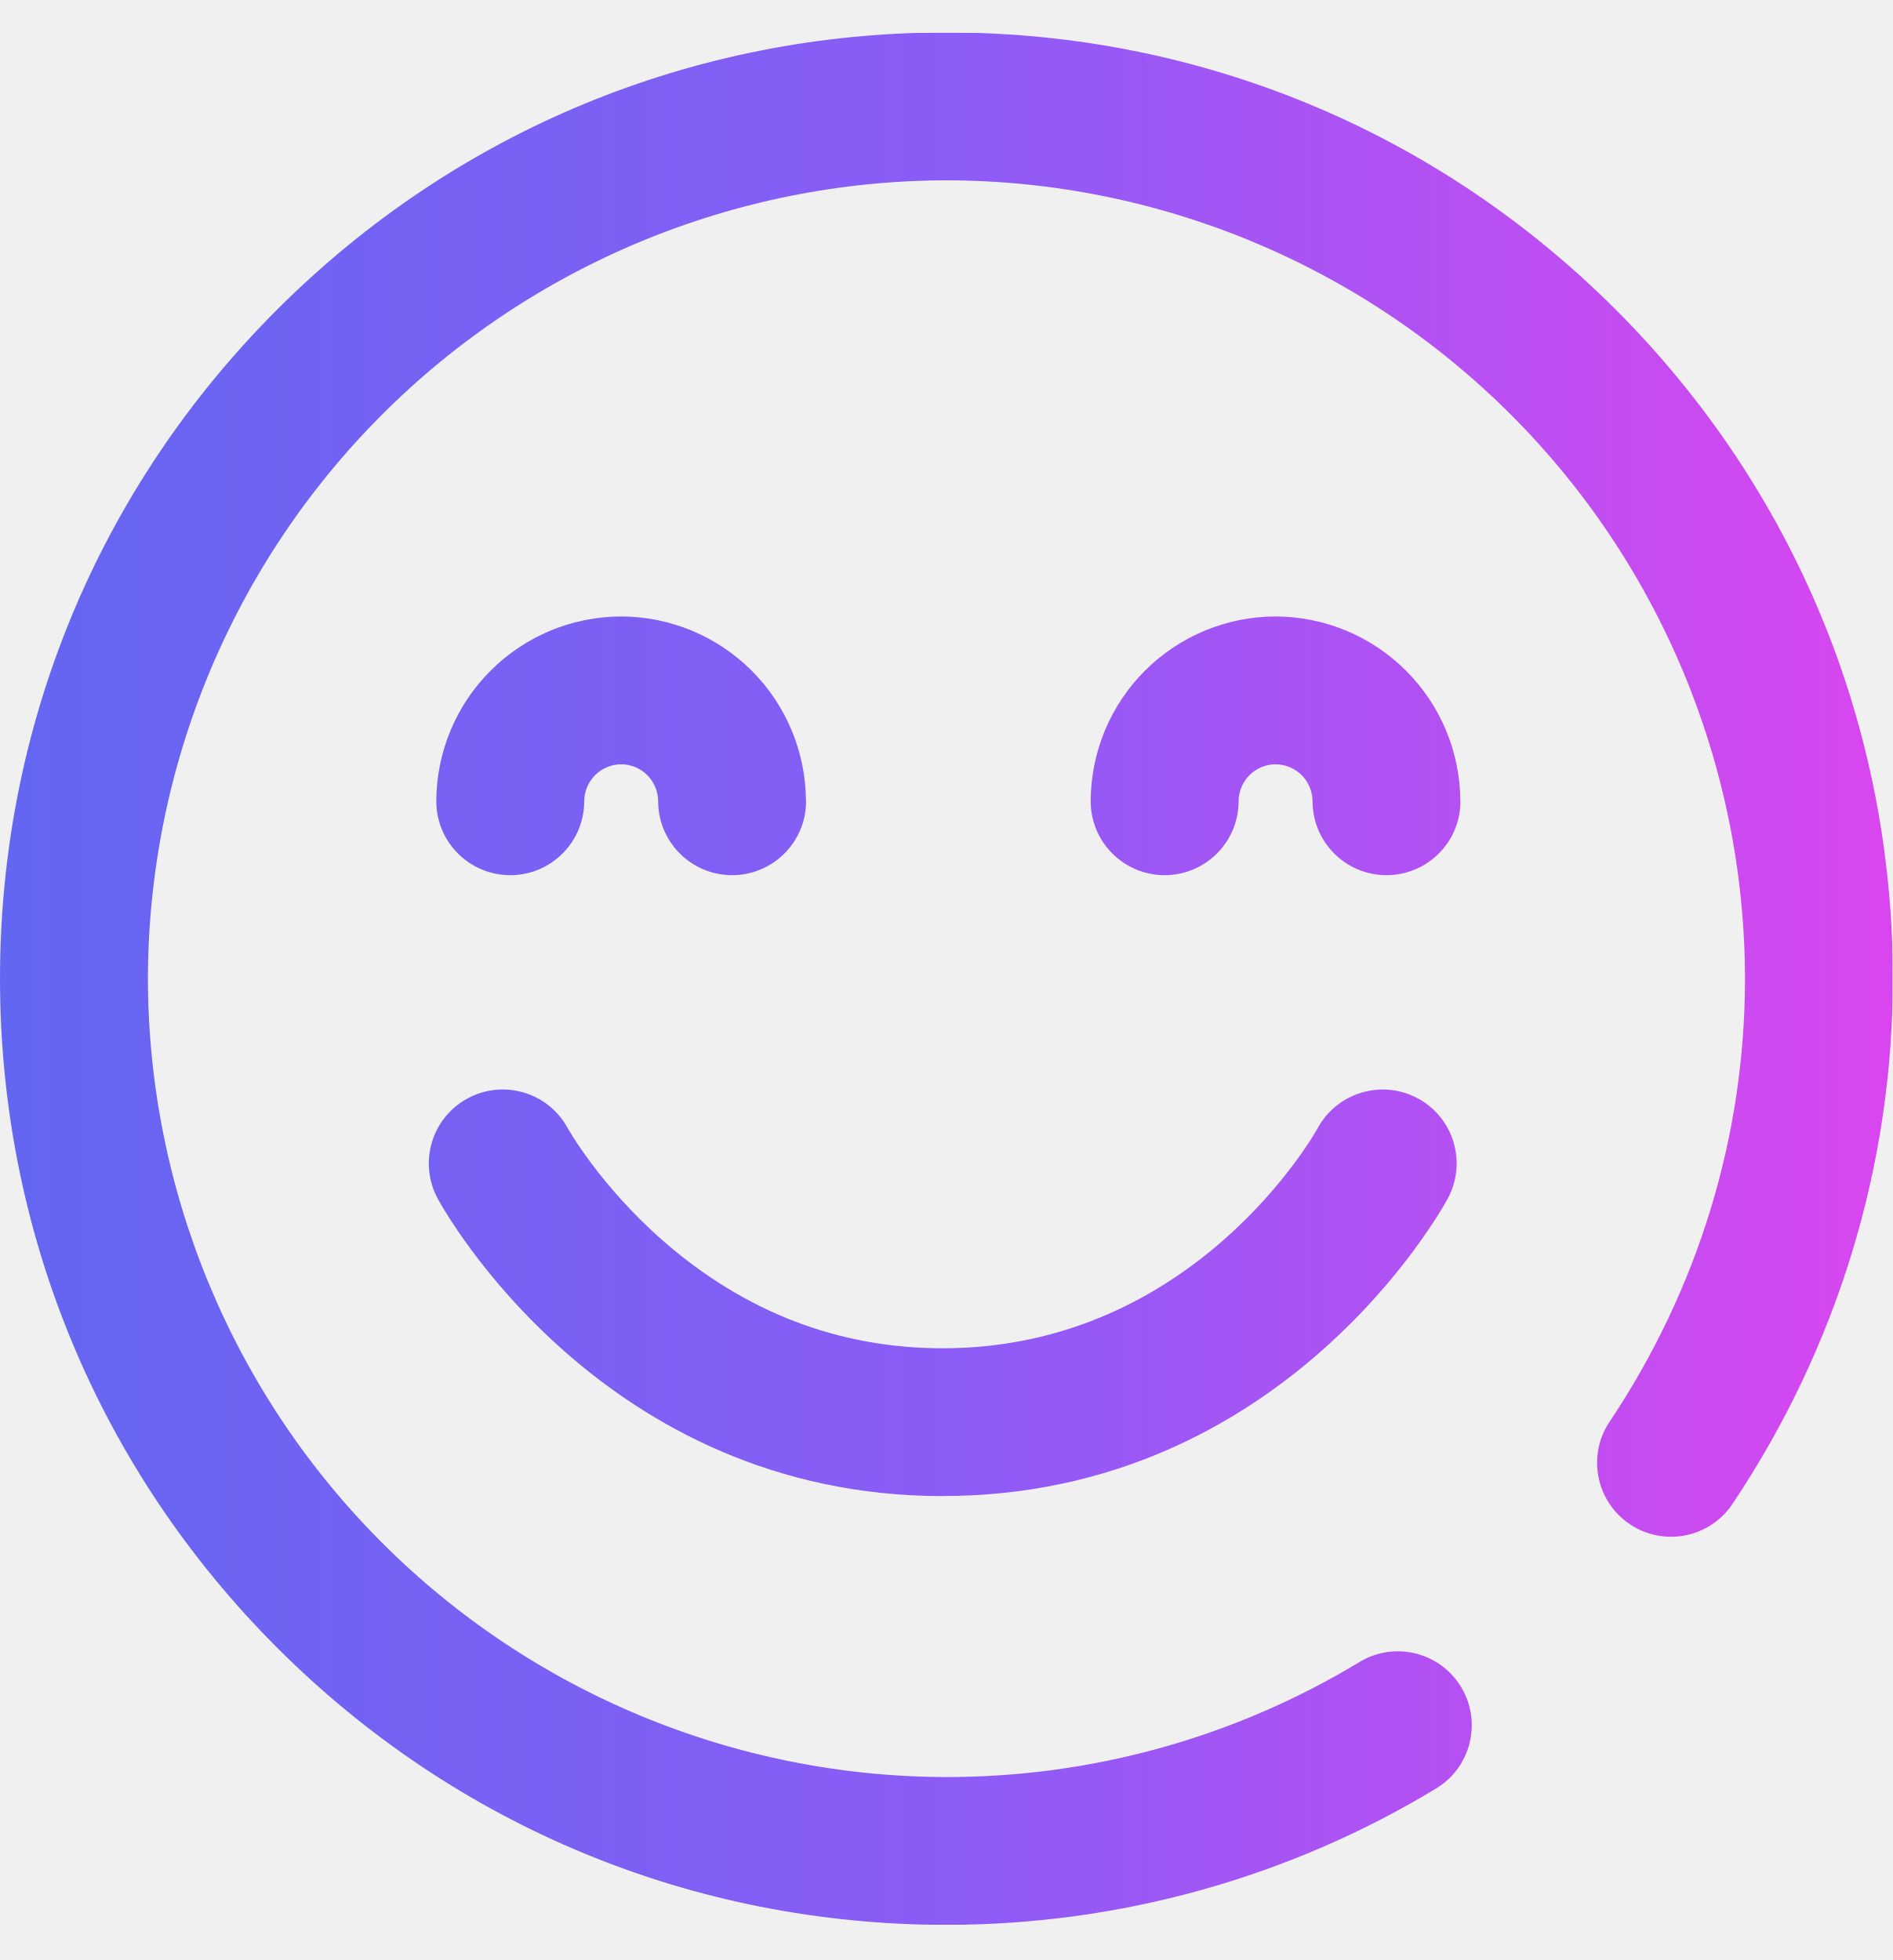
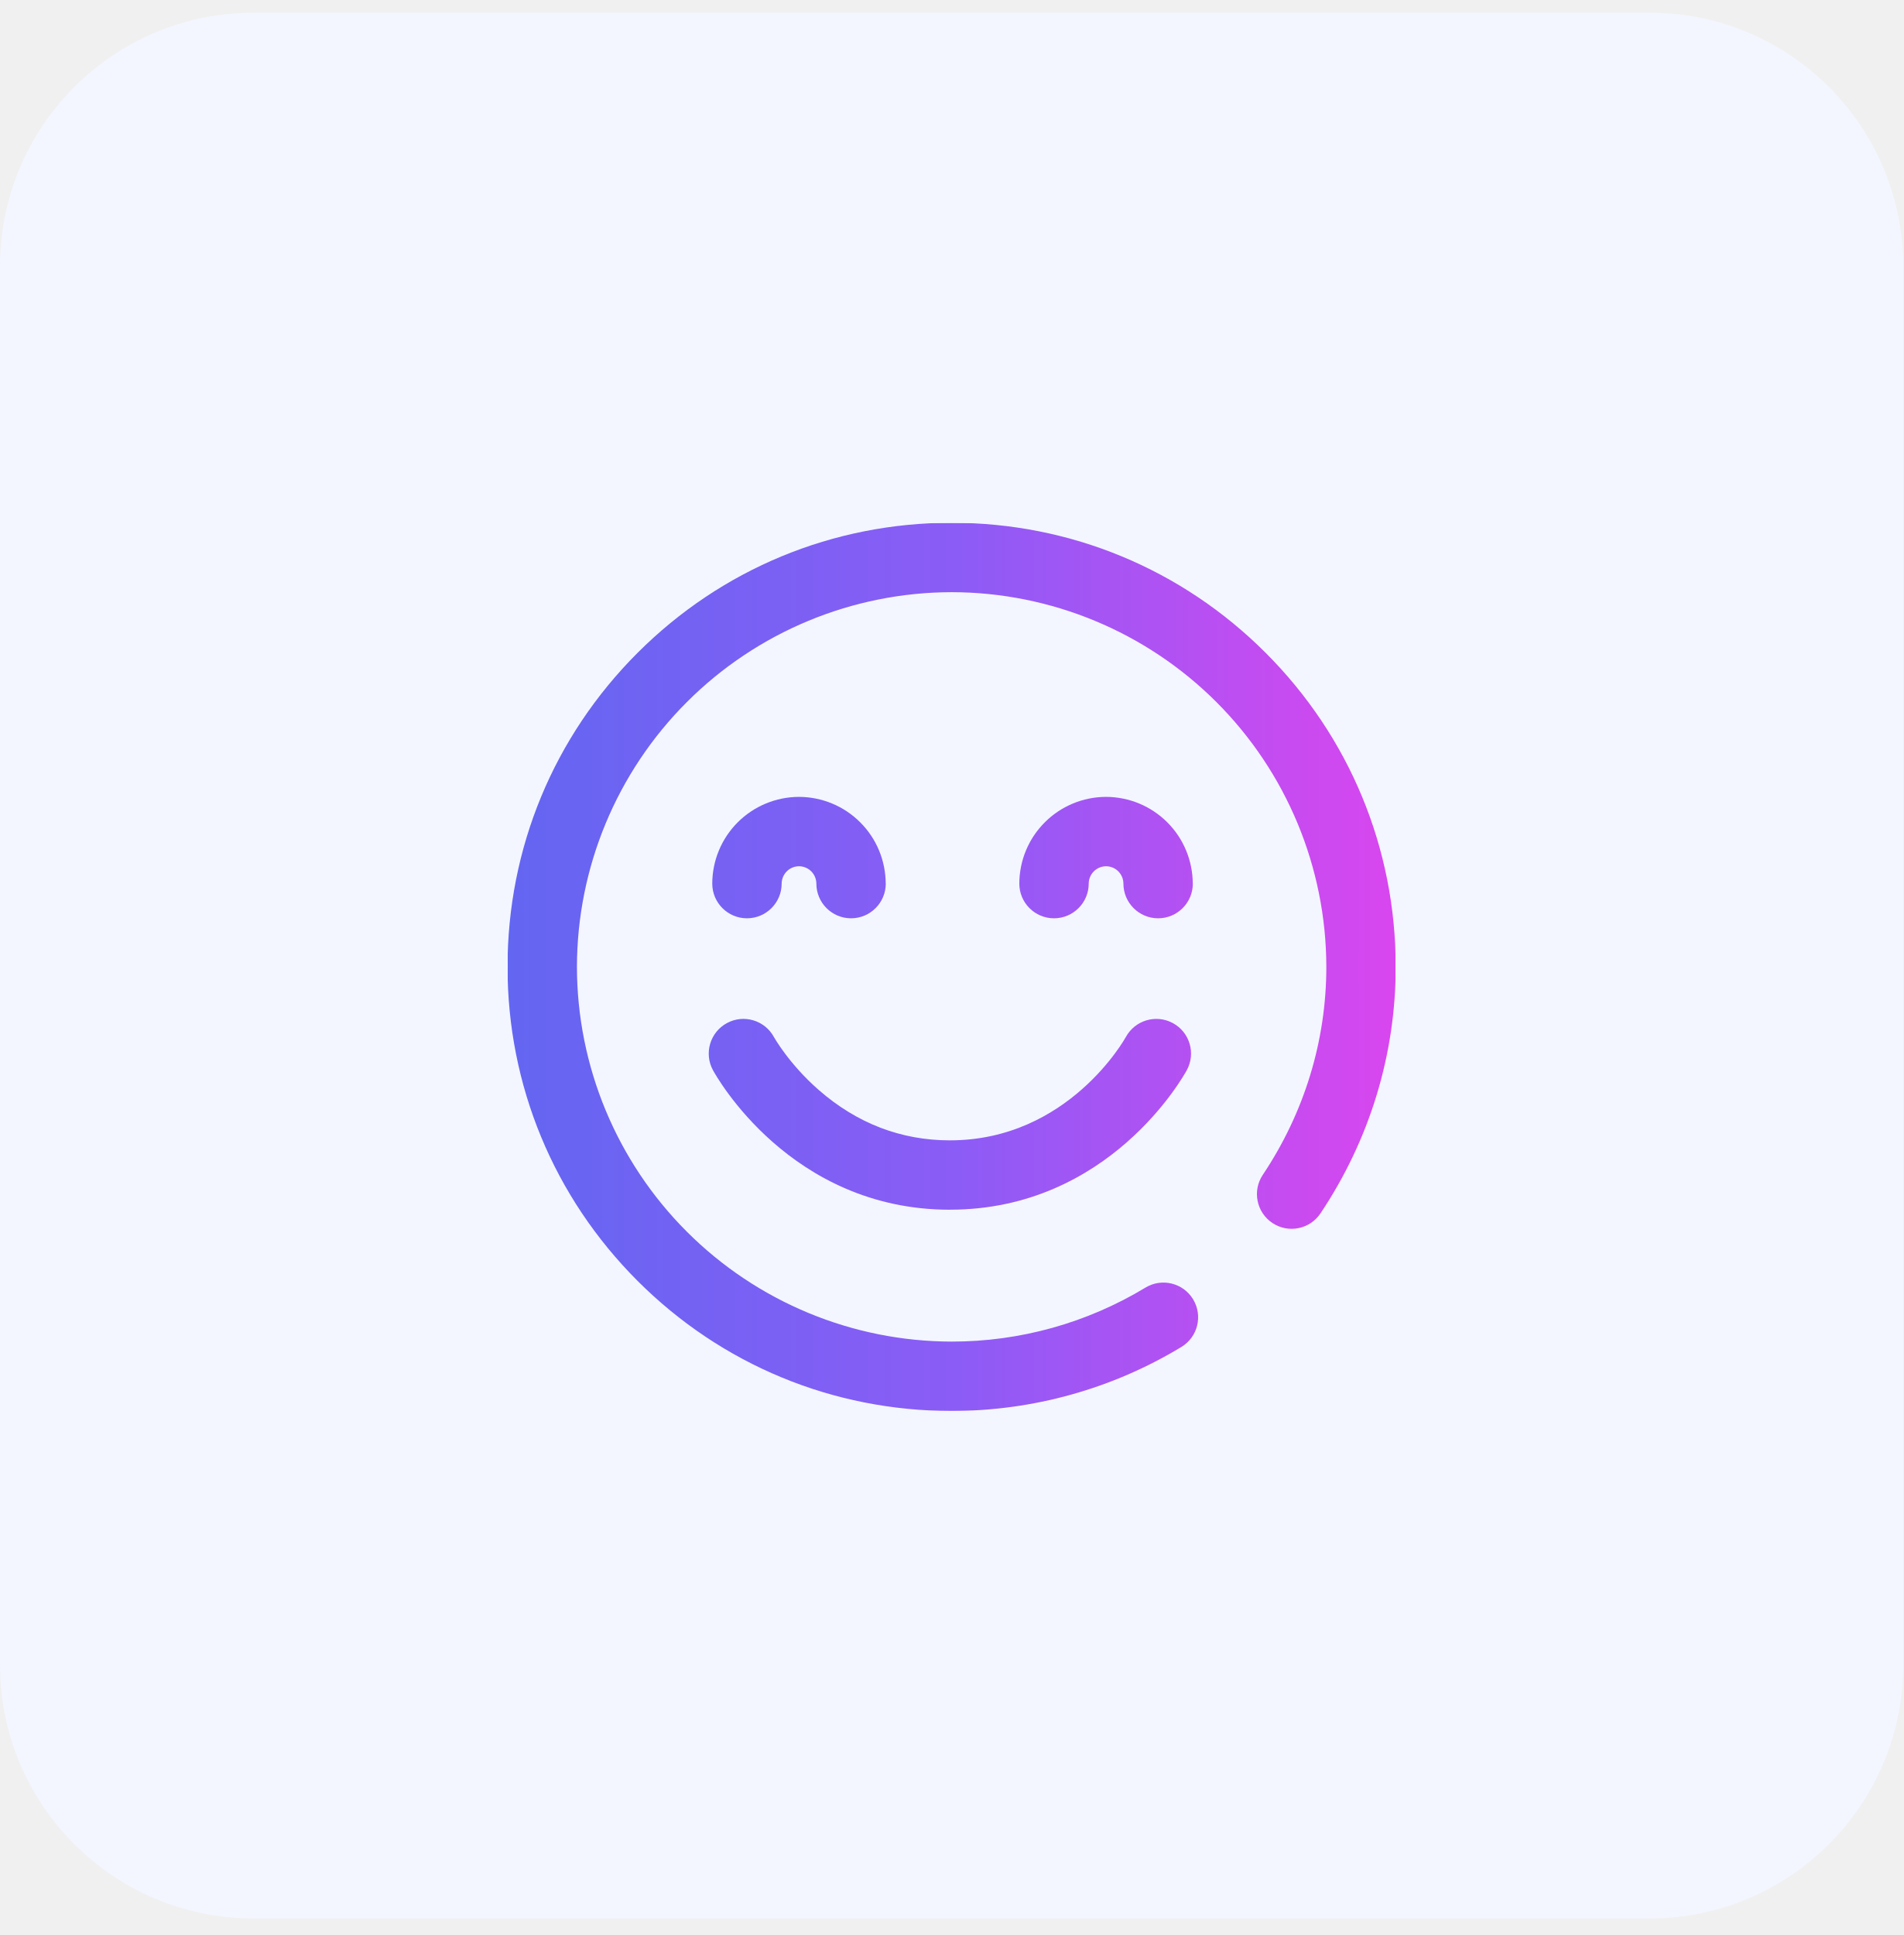
- <svg xmlns="http://www.w3.org/2000/svg" width="28" height="29" viewBox="0 0 28 29" fill="none">
-   <g clip-path="url(#clip0_20005128_12789)">
-     <g clip-path="url(#clip1_20005128_12789)">
-       <g clip-path="url(#clip2_20005128_12789)">
-         <mask id="mask0_20005128_12789" style="mask-type:luminance" maskUnits="userSpaceOnUse" x="0" y="0" width="28" height="29">
-           <path d="M0 0.48H28V28.48H0V0.48Z" fill="white" />
+ <svg xmlns="http://www.w3.org/2000/svg" width="60" height="61" viewBox="0 0 60 61" fill="none">
+   <rect y="0.4" width="60" height="60.08" rx="8" fill="#F3F6FF" />
+   <g clip-path="url(#clip0_20005128_12788)">
+     <g clip-path="url(#clip1_20005128_12788)">
+       <g clip-path="url(#clip2_20005128_12788)">
+         <mask id="mask0_20005128_12788" style="mask-type:luminance" maskUnits="userSpaceOnUse" x="16" y="16" width="28" height="29">
+           <path d="M16 16.48H44V44.48H16V16.48Z" fill="white" />
        </mask>
-         <g mask="url(#mask0_20005128_12789)">
-           <path d="M13.945 22.136C8.914 22.136 6.572 17.914 6.475 17.735C6.188 17.204 6.385 16.54 6.917 16.252C7.449 15.964 8.112 16.163 8.399 16.694C8.401 16.698 8.873 17.541 9.811 18.361C11.016 19.414 12.407 19.949 13.945 19.949C17.687 19.949 19.473 16.727 19.491 16.694C19.779 16.163 20.442 15.965 20.974 16.252C21.506 16.539 21.703 17.203 21.416 17.734C21.319 17.914 18.978 22.135 13.946 22.135L13.945 22.136ZM21.244 26.462C21.761 26.149 21.926 25.477 21.613 24.96C21.3 24.443 20.627 24.278 20.111 24.591C18.268 25.706 16.154 26.295 14 26.293C10.869 26.288 7.867 25.042 5.653 22.828C3.438 20.613 2.192 17.611 2.188 14.48C2.193 11.349 3.439 8.347 5.653 6.133C7.867 3.919 10.869 2.673 14 2.668C17.131 2.672 20.133 3.918 22.348 6.133C24.562 8.347 25.808 11.348 25.813 14.48C25.813 16.809 25.12 19.076 23.81 21.036C23.474 21.538 23.609 22.217 24.111 22.553C24.613 22.889 25.292 22.754 25.628 22.252C27.18 19.931 28 17.243 28 14.48C28 10.741 26.544 7.225 23.9 4.58C21.256 1.935 17.74 0.48 14 0.48C10.26 0.48 6.745 1.936 4.1 4.58C1.455 7.224 0 10.741 0 14.48C0 18.219 1.456 21.735 4.1 24.38C6.744 27.025 10.261 28.48 14 28.48C16.56 28.48 19.065 27.782 21.244 26.462ZM21.602 11.855C21.6 11.13 21.312 10.436 20.799 9.924C20.287 9.411 19.593 9.123 18.868 9.121C18.143 9.123 17.449 9.411 16.936 9.924C16.424 10.436 16.136 11.13 16.134 11.855C16.134 12.459 16.624 12.949 17.228 12.949C17.832 12.949 18.322 12.459 18.322 11.855C18.323 11.71 18.381 11.572 18.483 11.469C18.585 11.367 18.724 11.309 18.869 11.308C19.014 11.309 19.152 11.367 19.255 11.469C19.357 11.572 19.415 11.71 19.416 11.855C19.416 12.459 19.906 12.949 20.51 12.949C21.114 12.949 21.604 12.459 21.604 11.855H21.602ZM11.922 11.855C11.92 11.13 11.632 10.436 11.12 9.924C10.607 9.411 9.913 9.123 9.188 9.121C8.463 9.123 7.769 9.411 7.257 9.924C6.744 10.436 6.456 11.13 6.454 11.855C6.454 12.459 6.944 12.949 7.548 12.949C8.152 12.949 8.642 12.459 8.642 11.855C8.643 11.71 8.701 11.572 8.803 11.469C8.905 11.367 9.044 11.309 9.189 11.308C9.334 11.309 9.473 11.367 9.575 11.469C9.677 11.572 9.735 11.71 9.736 11.855C9.736 12.459 10.226 12.949 10.83 12.949C11.434 12.949 11.924 12.459 11.924 11.855H11.922Z" fill="url(#paint0_linear_20005128_12789)" />
+         <g mask="url(#mask0_20005128_12788)">
+           <path d="M29.945 38.136C24.914 38.136 22.572 33.914 22.475 33.735C22.188 33.204 22.385 32.54 22.917 32.252C23.449 31.964 24.112 32.163 24.399 32.694C24.401 32.698 24.873 33.541 25.811 34.361C27.016 35.414 28.407 35.949 29.945 35.949C33.687 35.949 35.473 32.727 35.491 32.694C35.779 32.163 36.442 31.965 36.974 32.252C37.506 32.539 37.703 33.203 37.416 33.734C37.319 33.914 34.978 38.135 29.946 38.135L29.945 38.136ZM37.244 42.462C37.761 42.149 37.926 41.477 37.613 40.96C37.3 40.443 36.627 40.278 36.111 40.591C34.268 41.706 32.154 42.295 30 42.293C26.869 42.288 23.867 41.042 21.653 38.828C19.438 36.613 18.192 33.611 18.188 30.48C18.193 27.349 19.439 24.347 21.653 22.133C23.867 19.919 26.869 18.673 30 18.668C33.131 18.672 36.133 19.918 38.348 22.133C40.562 24.347 41.808 27.349 41.813 30.48C41.813 32.809 41.12 35.076 39.81 37.036C39.474 37.538 39.609 38.217 40.111 38.553C40.613 38.889 41.292 38.754 41.628 38.252C43.18 35.931 44 33.243 44 30.48C44 26.741 42.544 23.225 39.9 20.58C37.256 17.935 33.74 16.48 30 16.48C26.26 16.48 22.745 17.936 20.1 20.58C17.455 23.224 16 26.741 16 30.48C16 34.219 17.456 37.735 20.1 40.38C22.744 43.025 26.261 44.48 30 44.48C32.56 44.48 35.065 43.782 37.244 42.462ZM37.602 27.855C37.6 27.13 37.312 26.436 36.8 25.924C36.287 25.411 35.593 25.123 34.868 25.121C34.143 25.123 33.449 25.411 32.937 25.924C32.424 26.436 32.136 27.13 32.134 27.855C32.134 28.459 32.624 28.949 33.228 28.949C33.832 28.949 34.322 28.459 34.322 27.855C34.323 27.71 34.381 27.572 34.483 27.469C34.586 27.367 34.724 27.309 34.869 27.308C35.014 27.309 35.153 27.367 35.255 27.469C35.357 27.572 35.415 27.71 35.416 27.855C35.416 28.459 35.906 28.949 36.51 28.949C37.114 28.949 37.604 28.459 37.604 27.855H37.602ZM27.922 27.855C27.92 27.13 27.632 26.436 27.119 25.924C26.607 25.411 25.913 25.123 25.188 25.121C24.463 25.123 23.769 25.411 23.256 25.924C22.744 26.436 22.456 27.13 22.454 27.855C22.454 28.459 22.944 28.949 23.548 28.949C24.152 28.949 24.642 28.459 24.642 27.855C24.643 27.71 24.701 27.572 24.803 27.469C24.905 27.367 25.044 27.309 25.189 27.308C25.334 27.309 25.473 27.367 25.575 27.469C25.677 27.572 25.735 27.71 25.736 27.855C25.736 28.459 26.226 28.949 26.83 28.949C27.434 28.949 27.924 28.459 27.924 27.855H27.922Z" fill="url(#paint0_linear_20005128_12788)" />
        </g>
      </g>
    </g>
  </g>
  <defs>
-     <linearGradient id="paint0_linear_20005128_12789" x1="0" y1="14.547" x2="28" y2="14.547" gradientUnits="userSpaceOnUse">
+     <linearGradient id="paint0_linear_20005128_12788" x1="16" y1="30.547" x2="44" y2="30.547" gradientUnits="userSpaceOnUse">
      <stop stop-color="#6366F1" />
      <stop offset="0.5" stop-color="#8B5CF6" />
      <stop offset="1" stop-color="#D946EF" />
    </linearGradient>
-     <clipPath id="clip0_20005128_12789">
-       <rect width="28" height="28" fill="white" transform="translate(0 0.47998)" />
+     <clipPath id="clip0_20005128_12788">
+       <rect width="28" height="28" fill="white" transform="translate(16 16.48)" />
    </clipPath>
-     <clipPath id="clip1_20005128_12789">
-       <rect width="28" height="28" fill="white" transform="translate(0 0.47998)" />
+     <clipPath id="clip1_20005128_12788">
+       <rect width="28" height="28" fill="white" transform="translate(16 16.48)" />
    </clipPath>
-     <clipPath id="clip2_20005128_12789">
-       <rect width="28" height="28" fill="white" transform="translate(0 0.47998)" />
+     <clipPath id="clip2_20005128_12788">
+       <rect width="28" height="28" fill="white" transform="translate(16 16.48)" />
    </clipPath>
  </defs>
</svg>
